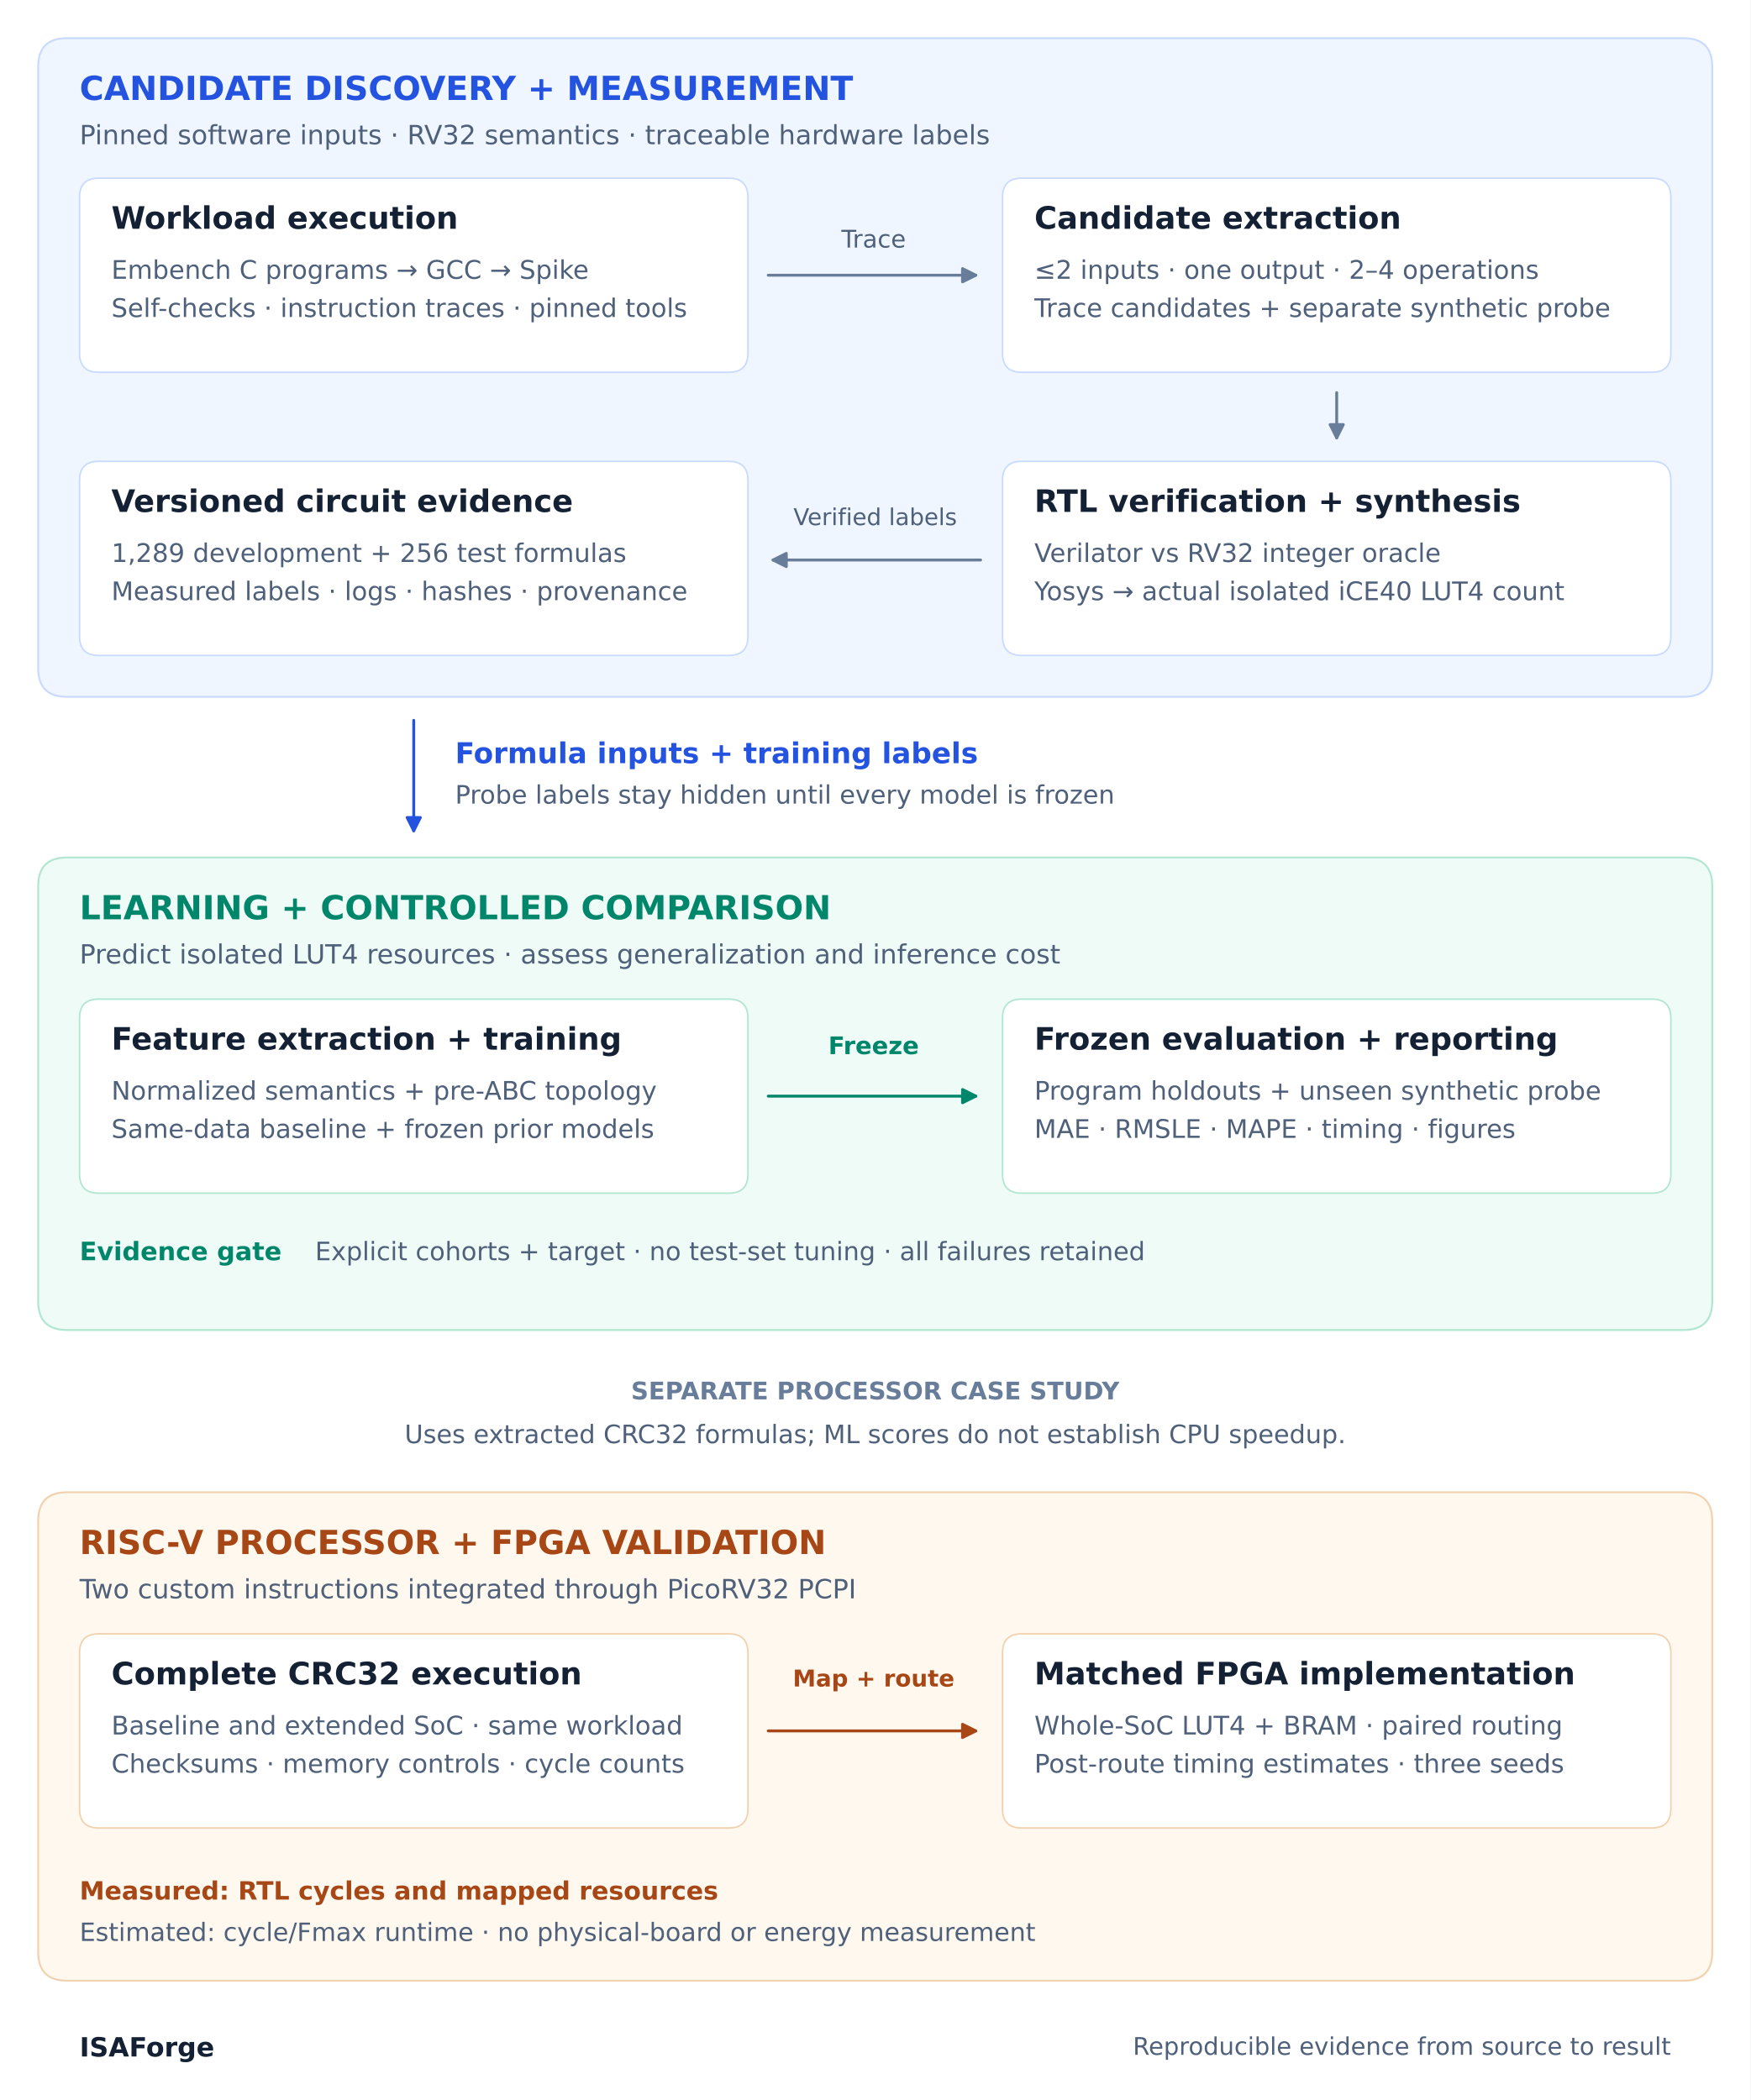
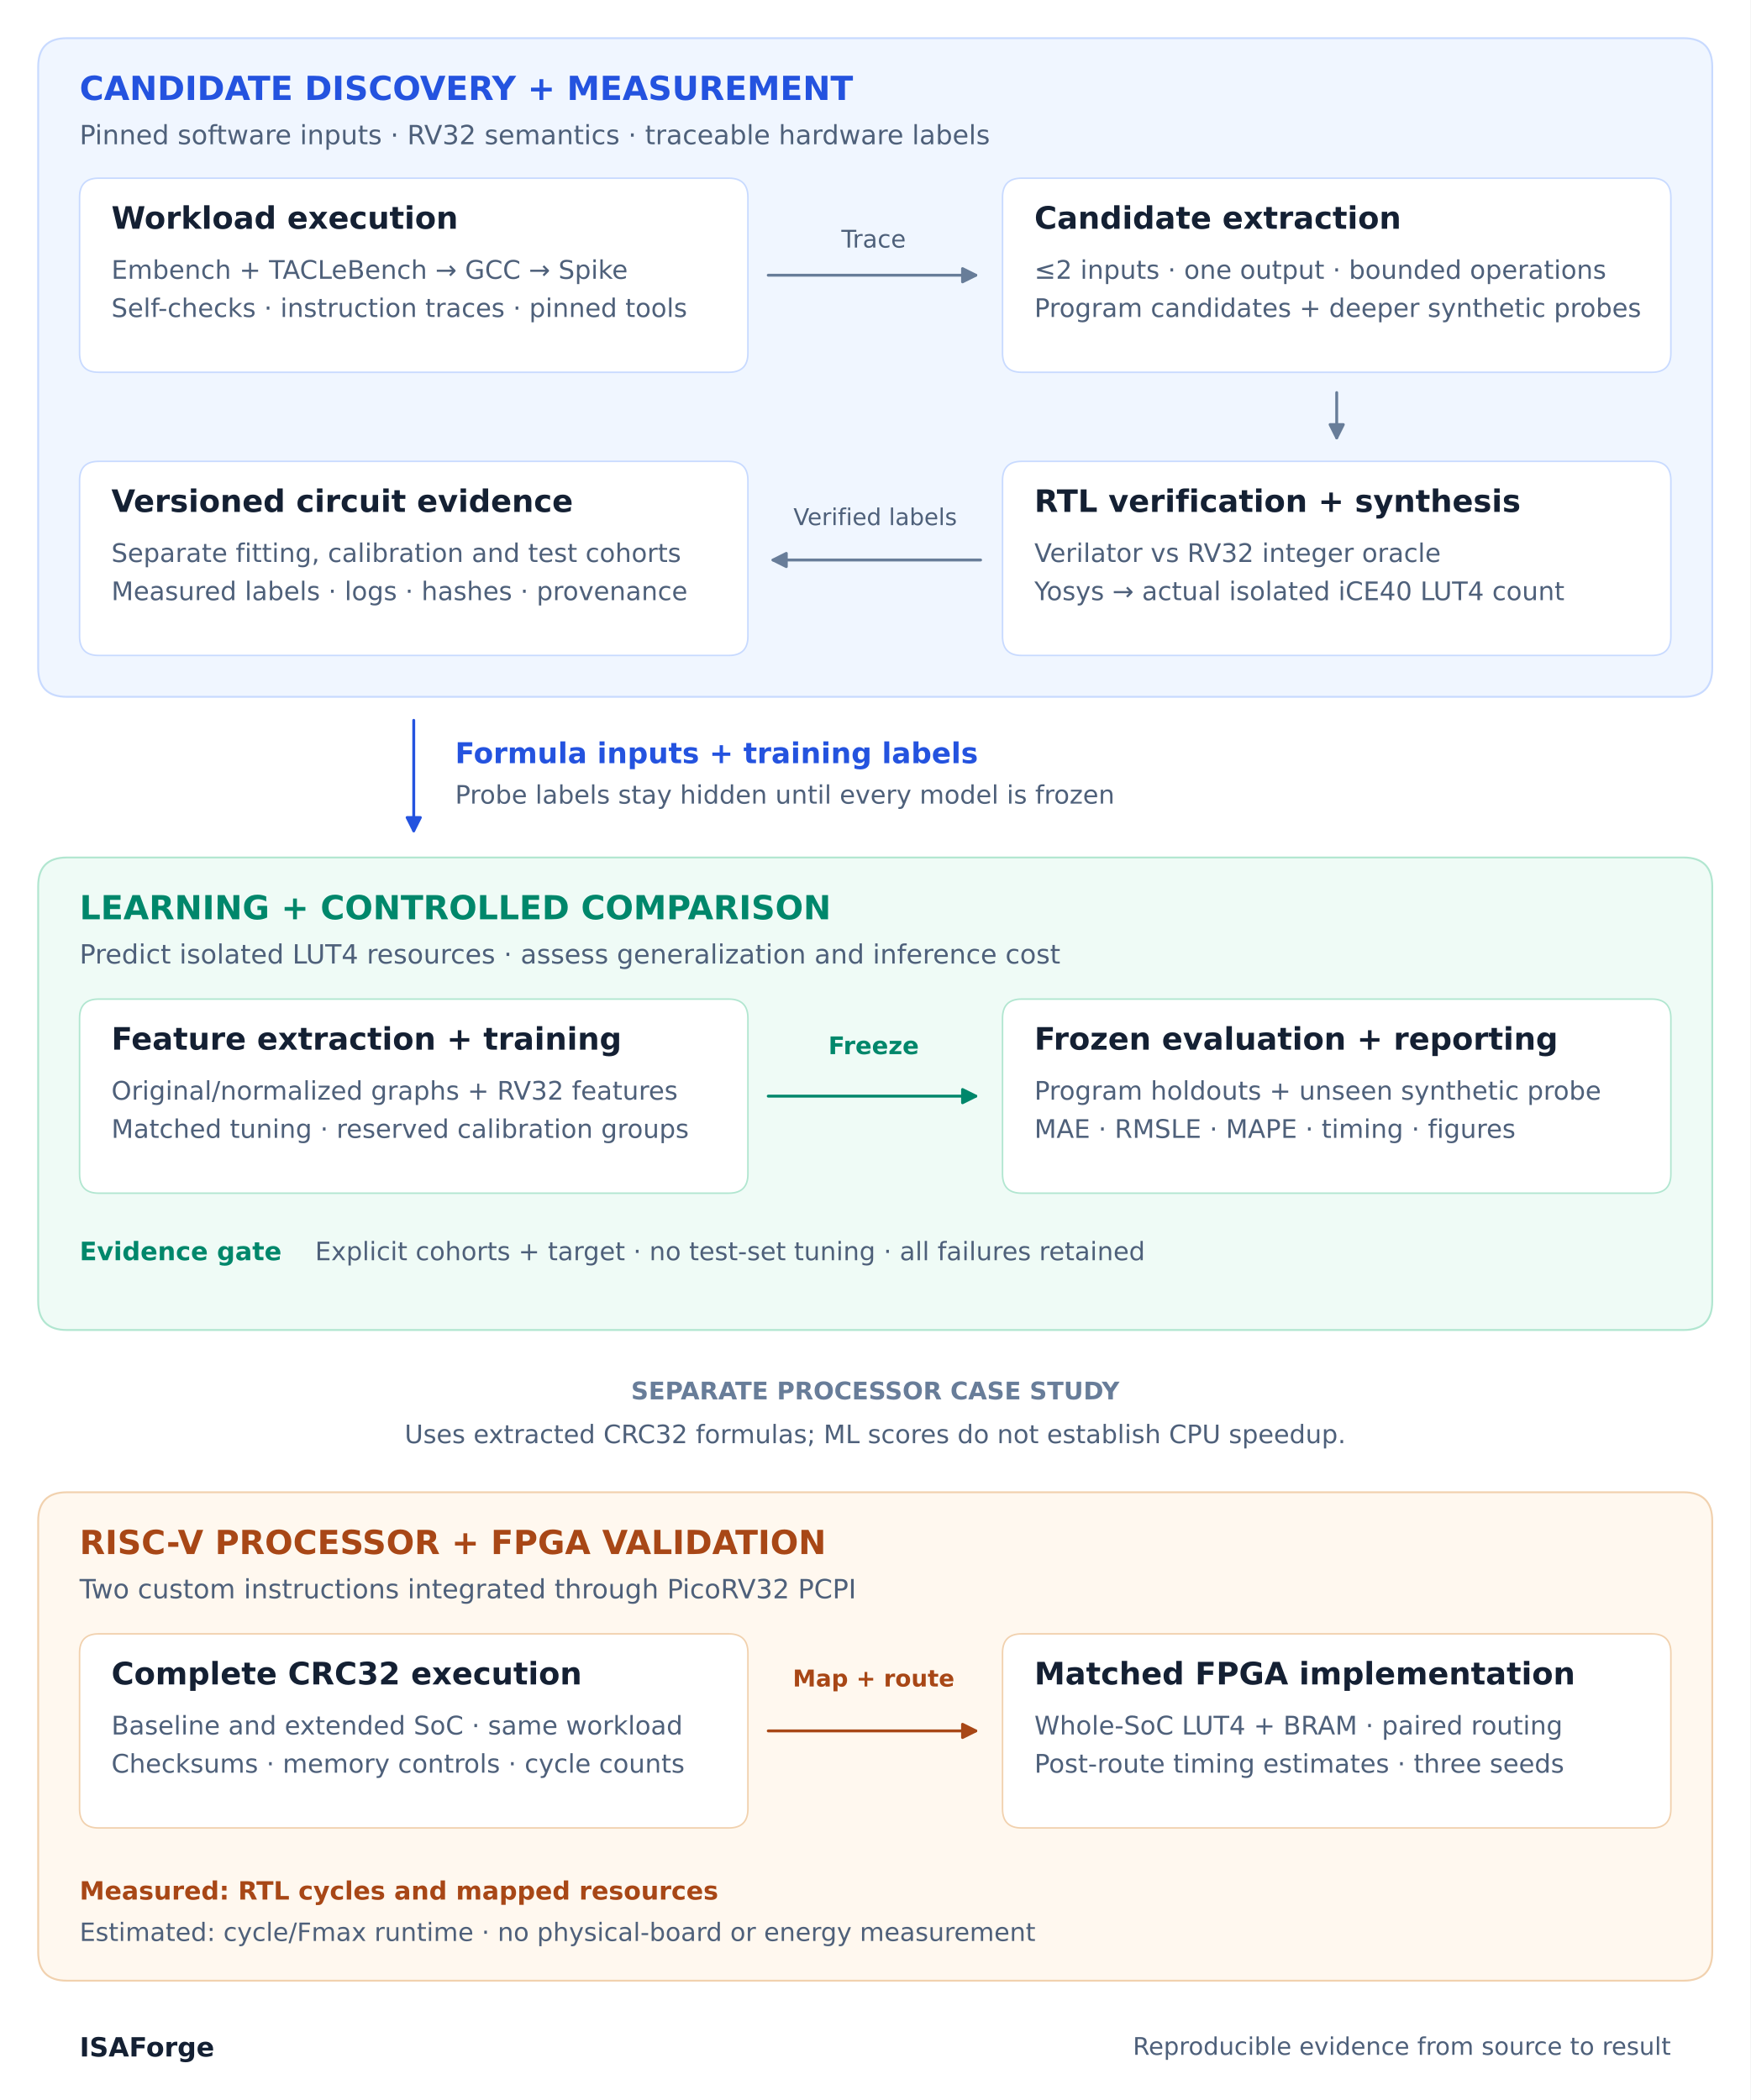
<svg xmlns="http://www.w3.org/2000/svg" width="792pt" height="950.4pt" viewBox="0 0 792 950.4" version="1.1">
  <defs>
    <style type="text/css">*{stroke-linejoin: round; stroke-linecap: butt}</style>
  </defs>
  <g id="figure_1">
    <g id="patch_1">
      <path d="M 0 950.4  L 792 950.4  L 792 0  L 0 0  z " style="fill: #ffffff" />
    </g>
    <g id="axes_1">
      <g id="patch_2">
        <path d="M 30.24 17.28  L 761.76 17.28  Q 774.72 17.28 774.72 30.24  L 774.72 302.4  Q 774.72 315.36 761.76 315.36  L 30.24 315.36  Q 17.28 315.36 17.28 302.4  L 17.28 30.24  Q 17.28 17.28 30.24 17.28  z " clip-path="url(#p30b67a3843)" style="fill: #f0f6ff; stroke: #c8daff; stroke-width: 0.85; stroke-linejoin: miter" />
      </g>
      <g id="patch_3">
        <path d="M 44.64 80.64  L 329.76 80.64  Q 338.4 80.64 338.4 89.28  L 338.4 159.84  Q 338.4 168.48 329.76 168.48  L 44.64 168.48  Q 36 168.48 36 159.84  L 36 89.28  Q 36 80.64 44.64 80.64  z " clip-path="url(#p30b67a3843)" style="fill: #ffffff; stroke: #c8daff; stroke-width: 0.7; stroke-linejoin: miter" />
      </g>
      <g id="patch_4">
        <path d="M 462.24 80.64  L 747.36 80.64  Q 756 80.64 756 89.28  L 756 159.84  Q 756 168.48 747.36 168.48  L 462.24 168.48  Q 453.6 168.48 453.6 159.84  L 453.6 89.28  Q 453.6 80.64 462.24 80.64  z " clip-path="url(#p30b67a3843)" style="fill: #ffffff; stroke: #c8daff; stroke-width: 0.7; stroke-linejoin: miter" />
      </g>
      <g id="patch_5">
        <path d="M 347.598 124.56  Q 395.279 124.56 441.507 124.56  " clip-path="url(#p30b67a3843)" style="fill: none; stroke: #687d99; stroke-width: 1.3; stroke-linecap: round" />
        <path d="M 435.507 121.56  L 441.507 124.56  L 435.507 127.56  z " clip-path="url(#p30b67a3843)" style="fill: #687d99; stroke: #687d99; stroke-width: 1.3; stroke-linecap: round" />
      </g>
      <g id="patch_6">
        <path d="M 462.24 208.8  L 747.36 208.8  Q 756 208.8 756 217.44  L 756 288  Q 756 296.64 747.36 296.64  L 462.24 296.64  Q 453.6 296.64 453.6 288  L 453.6 217.44  Q 453.6 208.8 462.24 208.8  z " clip-path="url(#p30b67a3843)" style="fill: #ffffff; stroke: #c8daff; stroke-width: 0.7; stroke-linejoin: miter" />
      </g>
      <g id="patch_7">
        <path d="M 604.8 177.683  Q 604.8 188.641 604.8 198.147  " clip-path="url(#p30b67a3843)" style="fill: none; stroke: #687d99; stroke-width: 1.3; stroke-linecap: round" />
        <path d="M 607.8 192.147  L 604.8 198.147  L 601.8 192.147  z " clip-path="url(#p30b67a3843)" style="fill: #687d99; stroke: #687d99; stroke-width: 1.3; stroke-linecap: round" />
      </g>
      <g id="patch_8">
        <path d="M 44.64 208.8  L 329.76 208.8  Q 338.4 208.8 338.4 217.44  L 338.4 288  Q 338.4 296.64 329.76 296.64  L 44.64 296.64  Q 36 296.64 36 288  L 36 217.44  Q 36 208.8 44.64 208.8  z " clip-path="url(#p30b67a3843)" style="fill: #ffffff; stroke: #c8daff; stroke-width: 0.7; stroke-linejoin: miter" />
      </g>
      <g id="patch_9">
        <path d="M 443.682 253.44  Q 396.001 253.44 349.773 253.44  " clip-path="url(#p30b67a3843)" style="fill: none; stroke: #687d99; stroke-width: 1.3; stroke-linecap: round" />
        <path d="M 355.773 256.44  L 349.773 253.44  L 355.773 250.44  z " clip-path="url(#p30b67a3843)" style="fill: #687d99; stroke: #687d99; stroke-width: 1.3; stroke-linecap: round" />
      </g>
      <g id="patch_10">
        <path d="M 187.2 326  Q 187.2 351.72 187.2 375.987  " clip-path="url(#p30b67a3843)" style="fill: none; stroke: #2453df; stroke-width: 1.3; stroke-linecap: round" />
        <path d="M 190.2 369.987  L 187.2 375.987  L 184.2 369.987  z " clip-path="url(#p30b67a3843)" style="fill: #2453df; stroke: #2453df; stroke-width: 1.3; stroke-linecap: round" />
      </g>
      <g id="patch_11">
        <path d="M 30.24 388.08  L 761.76 388.08  Q 774.72 388.08 774.72 401.04  L 774.72 588.96  Q 774.72 601.92 761.76 601.92  L 30.24 601.92  Q 17.28 601.92 17.28 588.96  L 17.28 401.04  Q 17.28 388.08 30.24 388.08  z " clip-path="url(#p30b67a3843)" style="fill: #effbf6; stroke: #b1e6d0; stroke-width: 0.85; stroke-linejoin: miter" />
      </g>
      <g id="patch_12">
        <path d="M 44.64 452.16  L 329.76 452.16  Q 338.4 452.16 338.4 460.8  L 338.4 531.36  Q 338.4 540 329.76 540  L 44.64 540  Q 36 540 36 531.36  L 36 460.8  Q 36 452.16 44.64 452.16  z " clip-path="url(#p30b67a3843)" style="fill: #ffffff; stroke: #b1e6d0; stroke-width: 0.7; stroke-linejoin: miter" />
      </g>
      <g id="patch_13">
        <path d="M 462.24 452.16  L 747.36 452.16  Q 756 452.16 756 460.8  L 756 531.36  Q 756 540 747.36 540  L 462.24 540  Q 453.6 540 453.6 531.36  L 453.6 460.8  Q 453.6 452.16 462.24 452.16  z " clip-path="url(#p30b67a3843)" style="fill: #ffffff; stroke: #b1e6d0; stroke-width: 0.7; stroke-linejoin: miter" />
      </g>
      <g id="patch_14">
        <path d="M 347.598 496.08  Q 395.279 496.08 441.507 496.08  " clip-path="url(#p30b67a3843)" style="fill: none; stroke: #00876b; stroke-width: 1.3; stroke-linecap: round" />
        <path d="M 435.507 493.08  L 441.507 496.08  L 435.507 499.08  z " clip-path="url(#p30b67a3843)" style="fill: #00876b; stroke: #00876b; stroke-width: 1.3; stroke-linecap: round" />
      </g>
      <g id="patch_15">
        <path d="M 30.24 675.36  L 761.76 675.36  Q 774.72 675.36 774.72 688.32  L 774.72 883.44  Q 774.72 896.4 761.76 896.4  L 30.24 896.4  Q 17.28 896.4 17.28 883.44  L 17.28 688.32  Q 17.28 675.36 30.24 675.36  z " clip-path="url(#p30b67a3843)" style="fill: #fff8ef; stroke: #f1d1ae; stroke-width: 0.85; stroke-linejoin: miter" />
      </g>
      <g id="patch_16">
        <path d="M 44.64 739.44  L 329.76 739.44  Q 338.4 739.44 338.4 748.08  L 338.4 818.64  Q 338.4 827.28 329.76 827.28  L 44.64 827.28  Q 36 827.28 36 818.64  L 36 748.08  Q 36 739.44 44.64 739.44  z " clip-path="url(#p30b67a3843)" style="fill: #ffffff; stroke: #f1d1ae; stroke-width: 0.7; stroke-linejoin: miter" />
      </g>
      <g id="patch_17">
        <path d="M 462.24 739.44  L 747.36 739.44  Q 756 739.44 756 748.08  L 756 818.64  Q 756 827.28 747.36 827.28  L 462.24 827.28  Q 453.6 827.28 453.6 818.64  L 453.6 748.08  Q 453.6 739.44 462.24 739.44  z " clip-path="url(#p30b67a3843)" style="fill: #ffffff; stroke: #f1d1ae; stroke-width: 0.7; stroke-linejoin: miter" />
      </g>
      <g id="patch_18">
        <path d="M 347.598 783.36  Q 395.279 783.36 441.507 783.36  " clip-path="url(#p30b67a3843)" style="fill: none; stroke: #a84716; stroke-width: 1.3; stroke-linecap: round" />
        <path d="M 435.507 780.36  L 441.507 783.36  L 435.507 786.36  z " clip-path="url(#p30b67a3843)" style="fill: #a84716; stroke: #a84716; stroke-width: 1.3; stroke-linecap: round" />
      </g>
      <g id="text_1">
        <text style="font-weight: 700; font-size: 15px; font-family: 'DejaVu Sans'; text-anchor: start; fill: #2453df" x="36" y="45.236" transform="rotate(-0 36 45.23648)">CANDIDATE DISCOVERY + MEASUREMENT</text>
      </g>
      <g id="text_2">
        <text style="font-size: 12px; font-family: 'DejaVu Sans'; text-anchor: start; fill: #4e607a" x="36" y="65.278" transform="rotate(-0 36 65.27813)">Pinned software inputs · RV32 semantics · traceable hardware labels</text>
      </g>
      <g id="text_3">
        <text style="font-weight: 700; font-size: 14px; font-family: 'DejaVu Sans'; text-anchor: start; fill: #142033" x="50.4" y="103.518" transform="rotate(-0 50.4 103.5178)">Workload execution</text>
      </g>
      <g id="text_4">
-         <text style="font-size: 11.6px; font-family: 'DejaVu Sans'; text-anchor: start; fill: #4e607a" x="50.4" y="126.174" transform="rotate(-0 50.4 126.1742)">Embench C programs → GCC → Spike</text>
+         <text style="font-size: 11.6px; font-family: 'DejaVu Sans'; text-anchor: start; fill: #4e607a" x="50.4" y="126.174" transform="rotate(-0 50.4 126.1742)">Embench + TACLeBench → GCC → Spike</text>
      </g>
      <g id="text_5">
        <text style="font-size: 11.6px; font-family: 'DejaVu Sans'; text-anchor: start; fill: #4e607a" x="50.4" y="143.454" transform="rotate(-0 50.4 143.4542)">Self-checks · instruction traces · pinned tools</text>
      </g>
      <g id="text_6">
        <text style="font-weight: 700; font-size: 14px; font-family: 'DejaVu Sans'; text-anchor: start; fill: #142033" x="468" y="103.518" transform="rotate(-0 468 103.5178)">Candidate extraction</text>
      </g>
      <g id="text_7">
-         <text style="font-size: 11.6px; font-family: 'DejaVu Sans'; text-anchor: start; fill: #4e607a" x="468" y="126.174" transform="rotate(-0 468 126.1742)">≤2 inputs · one output · 2–4 operations</text>
+         <text style="font-size: 11.6px; font-family: 'DejaVu Sans'; text-anchor: start; fill: #4e607a" x="468" y="126.174" transform="rotate(-0 468 126.1742)">≤2 inputs · one output · bounded operations</text>
      </g>
      <g id="text_8">
-         <text style="font-size: 11.6px; font-family: 'DejaVu Sans'; text-anchor: start; fill: #4e607a" x="468" y="143.454" transform="rotate(-0 468 143.4542)">Trace candidates + separate synthetic probe</text>
+         <text style="font-size: 11.6px; font-family: 'DejaVu Sans'; text-anchor: start; fill: #4e607a" x="468" y="143.454" transform="rotate(-0 468 143.4542)">Program candidates + deeper synthetic probes</text>
      </g>
      <g id="text_9">
        <text style="font-size: 11px; font-family: 'DejaVu Sans'; text-anchor: middle; fill: #4e607a" x="395.28" y="112.037" transform="rotate(-0 395.28 112.0374)">Trace</text>
      </g>
      <g id="text_10">
        <text style="font-weight: 700; font-size: 14px; font-family: 'DejaVu Sans'; text-anchor: start; fill: #142033" x="468" y="231.678" transform="rotate(-0 468 231.6778)">RTL verification + synthesis</text>
      </g>
      <g id="text_11">
        <text style="font-size: 11.6px; font-family: 'DejaVu Sans'; text-anchor: start; fill: #4e607a" x="468" y="254.334" transform="rotate(-0 468 254.3342)">Verilator vs RV32 integer oracle</text>
      </g>
      <g id="text_12">
        <text style="font-size: 11.6px; font-family: 'DejaVu Sans'; text-anchor: start; fill: #4e607a" x="468" y="271.614" transform="rotate(-0 468 271.6142)">Yosys → actual isolated iCE40 LUT4 count</text>
      </g>
      <g id="text_13">
        <text style="font-weight: 700; font-size: 14px; font-family: 'DejaVu Sans'; text-anchor: start; fill: #142033" x="50.4" y="231.678" transform="rotate(-0 50.4 231.6778)">Versioned circuit evidence</text>
      </g>
      <g id="text_14">
-         <text style="font-size: 11.6px; font-family: 'DejaVu Sans'; text-anchor: start; fill: #4e607a" x="50.4" y="254.334" transform="rotate(-0 50.4 254.3342)">1,289 development + 256 test formulas</text>
+         <text style="font-size: 11.6px; font-family: 'DejaVu Sans'; text-anchor: start; fill: #4e607a" x="50.4" y="254.334" transform="rotate(-0 50.4 254.3342)">Separate fitting, calibration and test cohorts</text>
      </g>
      <g id="text_15">
        <text style="font-size: 11.6px; font-family: 'DejaVu Sans'; text-anchor: start; fill: #4e607a" x="50.4" y="271.614" transform="rotate(-0 50.4 271.6142)">Measured labels · logs · hashes · provenance</text>
      </g>
      <g id="text_16">
        <text style="font-size: 10.5px; font-family: 'DejaVu Sans'; text-anchor: middle; fill: #4e607a" x="396" y="237.658" transform="rotate(-0 396 237.6584)">Verified labels</text>
      </g>
      <g id="text_17">
        <text style="font-weight: 700; font-size: 13px; font-family: 'DejaVu Sans'; text-anchor: start; fill: #2453df" x="205.92" y="345.398" transform="rotate(-0 205.92 345.398)">Formula inputs + training labels</text>
      </g>
      <g id="text_18">
        <text style="font-size: 11.5px; font-family: 'DejaVu Sans'; text-anchor: start; fill: #4e607a" x="205.92" y="363.698" transform="rotate(-0 205.92 363.6982)">Probe labels stay hidden until every model is frozen</text>
      </g>
      <g id="text_19">
        <text style="font-weight: 700; font-size: 15px; font-family: 'DejaVu Sans'; text-anchor: start; fill: #00876b" x="36" y="416.036" transform="rotate(-0 36 416.0365)">LEARNING + CONTROLLED COMPARISON</text>
      </g>
      <g id="text_20">
        <text style="font-size: 12px; font-family: 'DejaVu Sans'; text-anchor: start; fill: #4e607a" x="36" y="436.078" transform="rotate(-0 36 436.0781)">Predict isolated LUT4 resources · assess generalization and inference cost</text>
      </g>
      <g id="text_21">
        <text style="font-weight: 700; font-size: 14px; font-family: 'DejaVu Sans'; text-anchor: start; fill: #142033" x="50.4" y="475.038" transform="rotate(-0 50.4 475.0378)">Feature extraction + training</text>
      </g>
      <g id="text_22">
-         <text style="font-size: 11.6px; font-family: 'DejaVu Sans'; text-anchor: start; fill: #4e607a" x="50.4" y="497.694" transform="rotate(-0 50.4 497.6942)">Normalized semantics + pre-ABC topology</text>
+         <text style="font-size: 11.6px; font-family: 'DejaVu Sans'; text-anchor: start; fill: #4e607a" x="50.4" y="497.694" transform="rotate(-0 50.4 497.6942)">Original/normalized graphs + RV32 features</text>
      </g>
      <g id="text_23">
-         <text style="font-size: 11.6px; font-family: 'DejaVu Sans'; text-anchor: start; fill: #4e607a" x="50.4" y="514.974" transform="rotate(-0 50.4 514.9742)">Same-data baseline + frozen prior models</text>
+         <text style="font-size: 11.6px; font-family: 'DejaVu Sans'; text-anchor: start; fill: #4e607a" x="50.4" y="514.974" transform="rotate(-0 50.4 514.9742)">Matched tuning · reserved calibration groups</text>
      </g>
      <g id="text_24">
        <text style="font-weight: 700; font-size: 14px; font-family: 'DejaVu Sans'; text-anchor: start; fill: #142033" x="468" y="475.038" transform="rotate(-0 468 475.0378)">Frozen evaluation + reporting</text>
      </g>
      <g id="text_25">
        <text style="font-size: 11.6px; font-family: 'DejaVu Sans'; text-anchor: start; fill: #4e607a" x="468" y="497.694" transform="rotate(-0 468 497.6942)">Program holdouts + unseen synthetic probe</text>
      </g>
      <g id="text_26">
        <text style="font-size: 11.6px; font-family: 'DejaVu Sans'; text-anchor: start; fill: #4e607a" x="468" y="514.974" transform="rotate(-0 468 514.9742)">MAE · RMSLE · MAPE · timing · figures</text>
      </g>
      <g id="text_27">
        <text style="font-weight: 700; font-size: 11px; font-family: 'DejaVu Sans'; text-anchor: middle; fill: #00876b" x="395.28" y="477.077" transform="rotate(-0 395.28 477.0774)">Freeze</text>
      </g>
      <g id="text_28">
        <text style="font-weight: 700; font-size: 11.5px; font-family: 'DejaVu Sans'; text-anchor: start; fill: #00876b" x="36" y="570.338" transform="rotate(-0 36 570.3382)">Evidence gate</text>
      </g>
      <g id="text_29">
        <text style="font-size: 11.5px; font-family: 'DejaVu Sans'; text-anchor: start; fill: #4e607a" x="142.56" y="570.338" transform="rotate(-0 142.56 570.3382)">Explicit cohorts + target · no test-set tuning · all failures retained</text>
      </g>
      <g id="text_30">
        <text style="font-weight: 700; font-size: 11px; font-family: 'DejaVu Sans'; text-anchor: middle; fill: #687d99" x="396" y="633.317" transform="rotate(-0 396 633.3174)">SEPARATE PROCESSOR CASE STUDY</text>
      </g>
      <g id="text_31">
        <text style="font-size: 11.5px; font-family: 'DejaVu Sans'; text-anchor: middle; fill: #4e607a" x="396" y="653.138" transform="rotate(-0 396 653.1382)">Uses extracted CRC32 formulas; ML scores do not establish CPU speedup.</text>
      </g>
      <g id="text_32">
        <text style="font-weight: 700; font-size: 15px; font-family: 'DejaVu Sans'; text-anchor: start; fill: #a84716" x="36" y="703.316" transform="rotate(-0 36 703.3165)">RISC-V PROCESSOR + FPGA VALIDATION</text>
      </g>
      <g id="text_33">
        <text style="font-size: 12px; font-family: 'DejaVu Sans'; text-anchor: start; fill: #4e607a" x="36" y="723.358" transform="rotate(-0 36 723.3581)">Two custom instructions integrated through PicoRV32 PCPI</text>
      </g>
      <g id="text_34">
        <text style="font-weight: 700; font-size: 14px; font-family: 'DejaVu Sans'; text-anchor: start; fill: #142033" x="50.4" y="762.318" transform="rotate(-0 50.4 762.3178)">Complete CRC32 execution</text>
      </g>
      <g id="text_35">
        <text style="font-size: 11.6px; font-family: 'DejaVu Sans'; text-anchor: start; fill: #4e607a" x="50.4" y="784.974" transform="rotate(-0 50.4 784.9742)">Baseline and extended SoC · same workload</text>
      </g>
      <g id="text_36">
        <text style="font-size: 11.6px; font-family: 'DejaVu Sans'; text-anchor: start; fill: #4e607a" x="50.4" y="802.254" transform="rotate(-0 50.4 802.2542)">Checksums · memory controls · cycle counts</text>
      </g>
      <g id="text_37">
        <text style="font-weight: 700; font-size: 14px; font-family: 'DejaVu Sans'; text-anchor: start; fill: #142033" x="468" y="762.318" transform="rotate(-0 468 762.3178)">Matched FPGA implementation</text>
      </g>
      <g id="text_38">
        <text style="font-size: 11.6px; font-family: 'DejaVu Sans'; text-anchor: start; fill: #4e607a" x="468" y="784.974" transform="rotate(-0 468 784.9742)">Whole-SoC LUT4 + BRAM · paired routing</text>
      </g>
      <g id="text_39">
        <text style="font-size: 11.6px; font-family: 'DejaVu Sans'; text-anchor: start; fill: #4e607a" x="468" y="802.254" transform="rotate(-0 468 802.2542)">Post-route timing estimates · three seeds</text>
      </g>
      <g id="text_40">
        <text style="font-weight: 700; font-size: 10.5px; font-family: 'DejaVu Sans'; text-anchor: middle; fill: #a84716" x="395.28" y="763.258" transform="rotate(-0 395.28 763.2575)">Map + route</text>
      </g>
      <g id="text_41">
        <text style="font-weight: 700; font-size: 11.4px; font-family: 'DejaVu Sans'; text-anchor: start; fill: #a84716" x="36" y="859.702" transform="rotate(-0 36 859.7022)">Measured: RTL cycles and mapped resources</text>
      </g>
      <g id="text_42">
        <text style="font-size: 11.4px; font-family: 'DejaVu Sans'; text-anchor: start; fill: #4e607a" x="36" y="878.422" transform="rotate(-0 36 878.4222)">Estimated: cycle/Fmax runtime · no physical-board or energy measurement</text>
      </g>
      <g id="text_43">
        <text style="font-weight: 700; font-size: 12px; font-family: 'DejaVu Sans'; text-anchor: start; fill: #142033" x="36" y="930.717" transform="rotate(-0 36 930.7172)">ISAForge</text>
      </g>
      <g id="text_44">
        <text style="font-size: 11px; font-family: 'DejaVu Sans'; text-anchor: end; fill: #4e607a" x="756" y="929.958" transform="rotate(-0 756 929.9583)">Reproducible evidence from source to result</text>
      </g>
    </g>
  </g>
  <defs>
    <clipPath id="p30b67a3843">
      <rect x="0" y="0" width="792" height="950.4" />
    </clipPath>
  </defs>
</svg>
